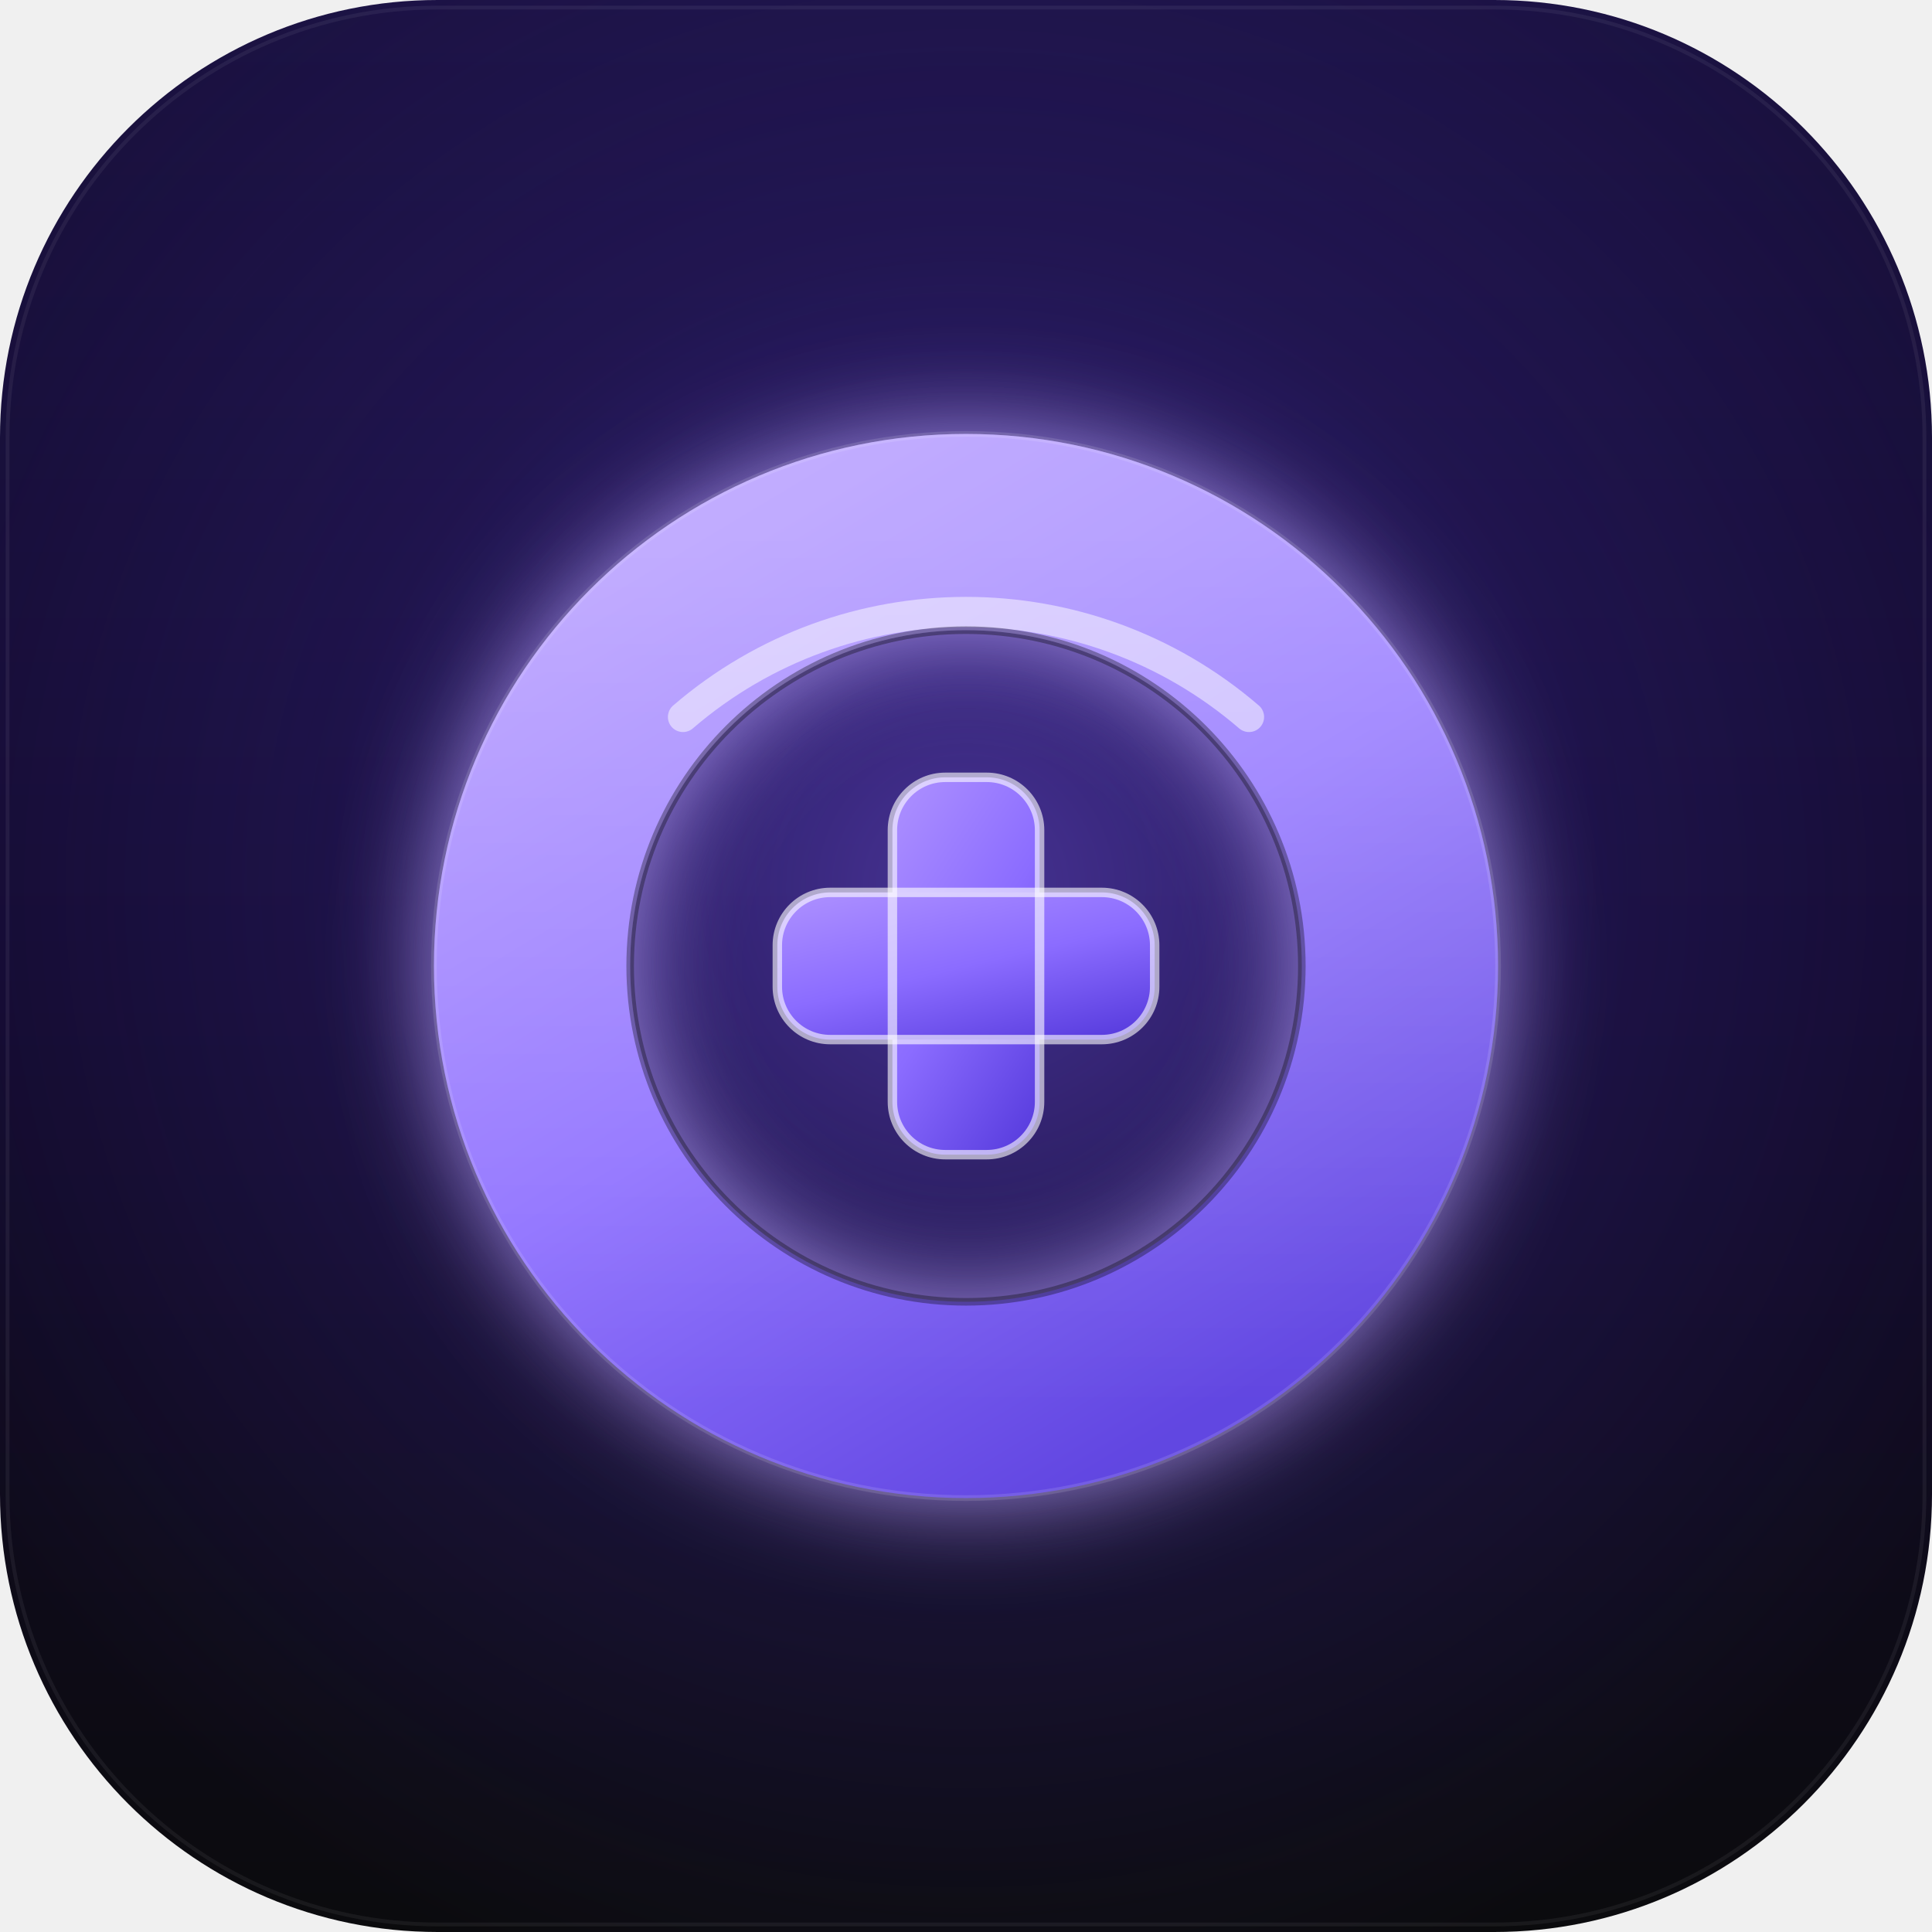
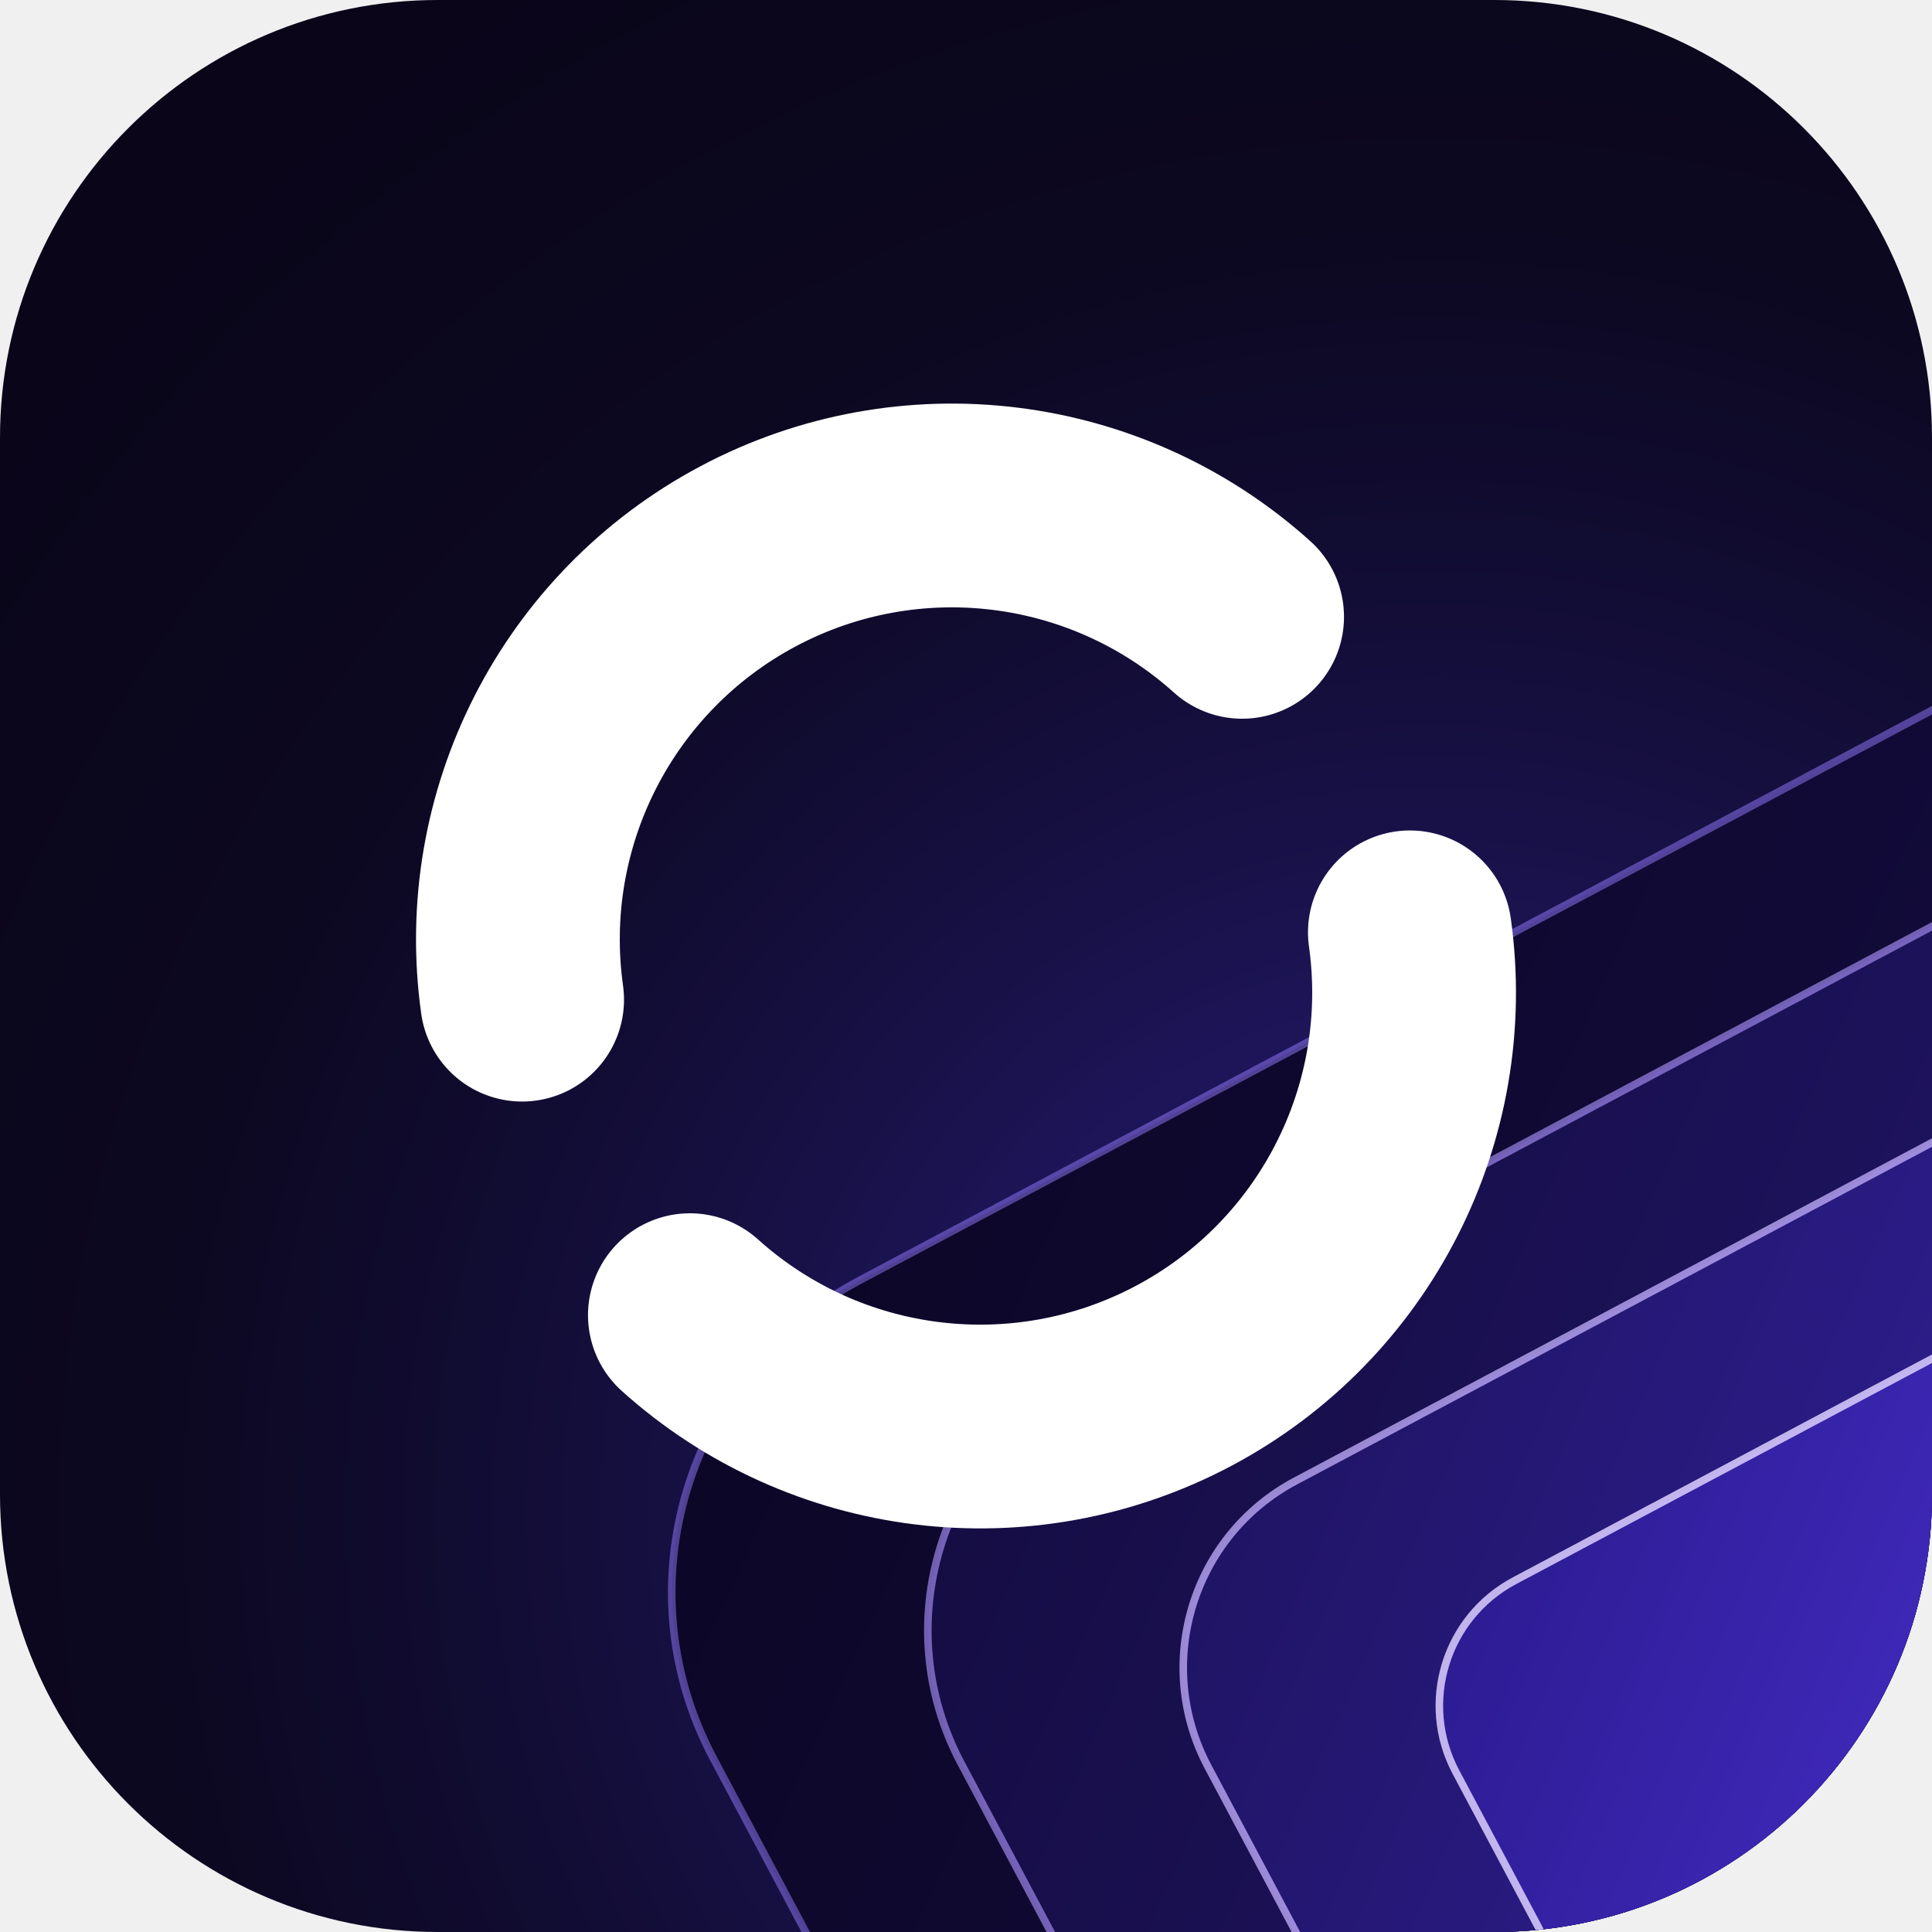
<svg xmlns="http://www.w3.org/2000/svg" viewBox="0 0 1024 1024" role="img" aria-label="olbo">
  <defs>
-     <clipPath id="icB-squircle">
-       <rect x="0" y="0" width="1024" height="1024" rx="232" />
+     <clipPath id="sq">
+       <rect width="1024" height="1024" rx="232" />
    </clipPath>
-     <linearGradient id="icB-bg" x1="0" y1="0" x2="0" y2="1">
-       <stop offset="0" stop-color="#1A1140" />
-       <stop offset="0.5" stop-color="#120A2C" />
-       <stop offset="1" stop-color="#0B0B0D" />
+     <radialGradient id="bg" cx="0.74" cy="0.78" r="0.92">
+       <stop offset="0" stop-color="#2A1E7E" />
+       <stop offset=".18" stop-color="#221867" />
+       <stop offset=".36" stop-color="#19124B" />
+       <stop offset=".54" stop-color="#110C32" />
+       <stop offset=".72" stop-color="#0C0820" />
+       <stop offset="1" stop-color="#0A0519" />
+     </radialGradient>
+     <linearGradient id="l1" x1="0" y1="0" x2=".8" y2="1">
+       <stop offset="0" stop-color="#0B0624" />
+       <stop offset="1" stop-color="#1C1259" />
    </linearGradient>
-     <radialGradient id="icB-glow" cx="0.5" cy="0.46" r="0.6">
-       <stop offset="0" stop-color="#7C5CFC" stop-opacity="0.5" />
-       <stop offset="0.55" stop-color="#5B3FE0" stop-opacity="0.14" />
-       <stop offset="1" stop-color="#5B3FE0" stop-opacity="0" />
-     </radialGradient>
-     <linearGradient id="icB-ring" x1="0.2" y1="0" x2="0.8" y2="1">
-       <stop offset="0" stop-color="#A98CFF" />
-       <stop offset="0.5" stop-color="#8B6CFF" />
-       <stop offset="1" stop-color="#5B3FE0" />
+     <linearGradient id="l2" x1="0" y1="0" x2=".8" y2="1">
+       <stop offset="0" stop-color="#140C40" />
+       <stop offset="1" stop-color="#2A1C86" />
    </linearGradient>
-     <linearGradient id="icB-edge" x1="0" y1="0" x2="0" y2="1">
-       <stop offset="0" stop-color="#FFFFFF" stop-opacity="0.7" />
-       <stop offset="1" stop-color="#FFFFFF" stop-opacity="0.1" />
+     <linearGradient id="l3" x1="0" y1="0" x2=".8" y2="1">
+       <stop offset="0" stop-color="#1E1360" />
+       <stop offset="1" stop-color="#3D28BE" />
    </linearGradient>
-     <filter id="icB-neon" x="-50%" y="-50%" width="200%" height="200%">
-       <feGaussianBlur stdDeviation="28" result="b" />
-       <feColorMatrix in="b" type="matrix" values="0 0 0 0 0.486  0 0 0 0 0.361 0 0 0 0 0.988  0 0 0 0.95 0" />
-     </filter>
+     <linearGradient id="l4" x1="0" y1="0" x2=".8" y2="1">
+       <stop offset="0" stop-color="#2A1A8E" />
+       <stop offset="1" stop-color="#5538E8" />
+     </linearGradient>
  </defs>
-   <g clip-path="url(#icB-squircle)">
-     <rect width="1024" height="1024" fill="url(#icB-bg)" />
-     <rect width="1024" height="1024" fill="url(#icB-glow)" />
-     <circle cx="512" cy="512" r="230" fill="none" stroke="#7C5CFC" stroke-width="96" filter="url(#icB-neon)" />
-     <g>
-       <circle cx="512" cy="512" r="230" fill="none" stroke="url(#icB-ring)" stroke-width="104" stroke-linecap="round" />
-       <circle cx="512" cy="512" r="230" fill="none" stroke="url(#icB-edge)" stroke-width="104" stroke-linecap="round" opacity="0.4" />
-       <path d="M362 380a230 230 0 0 1 300 0" fill="none" stroke="#FFFFFF" stroke-opacity="0.5" stroke-width="16" stroke-linecap="round" />
-       <circle cx="512" cy="512" r="178" fill="none" stroke="#0B0B0D" stroke-opacity="0.35" stroke-width="4" />
-       <circle cx="512" cy="512" r="282" fill="none" stroke="#FFFFFF" stroke-opacity="0.12" stroke-width="3" />
-       <g fill="url(#icB-ring)">
-         <rect x="473" y="412" width="78" height="200" rx="28" />
-         <rect x="412" y="473" width="200" height="78" rx="28" />
-         <rect x="473" y="412" width="78" height="200" rx="28" fill="none" stroke="#FFFFFF" stroke-opacity="0.6" stroke-width="5" />
-         <rect x="412" y="473" width="200" height="78" rx="28" fill="none" stroke="#FFFFFF" stroke-opacity="0.6" stroke-width="5" />
-       </g>
+   <g clip-path="url(#sq)">
+     <rect width="1024" height="1024" fill="url(#bg)" />
+     <g stroke-width="4">
+       <rect x="484" y="444" width="1100" height="1100" rx="187" fill="url(#l1)" stroke="#967CFF" stroke-opacity=".50" transform="rotate(-28 1034 994)" />
+       <rect x="594" y="544" width="880" height="880" rx="150" fill="url(#l2)" stroke="#AE96FF" stroke-opacity=".62" transform="rotate(-28 1034 984)" />
+       <rect x="704" y="644" width="660" height="660" rx="112" fill="url(#l3)" stroke="#C6B4FF" stroke-opacity=".74" transform="rotate(-28 1034 974)" />
+       <rect x="814" y="744" width="440" height="440" rx="75" fill="url(#l4)" stroke="#DCD0FF" stroke-opacity=".85" transform="rotate(-28 1034 964)" />
    </g>
-     <rect x="4" y="4" width="1016" height="1016" rx="228" fill="none" stroke="#FFFFFF" stroke-opacity="0.06" stroke-width="2" />
+     <g transform="rotate(-28 512 512)" fill="none" stroke="#FFFFFF" stroke-width="108" stroke-linecap="round">
+       <path d="M295.9 417.3 A 230 230 0 0 1 728.1 417.3" />
+       <path d="M728.1 606.7 A 230 230 0 0 1 295.9 606.7" />
+     </g>
  </g>
</svg>
